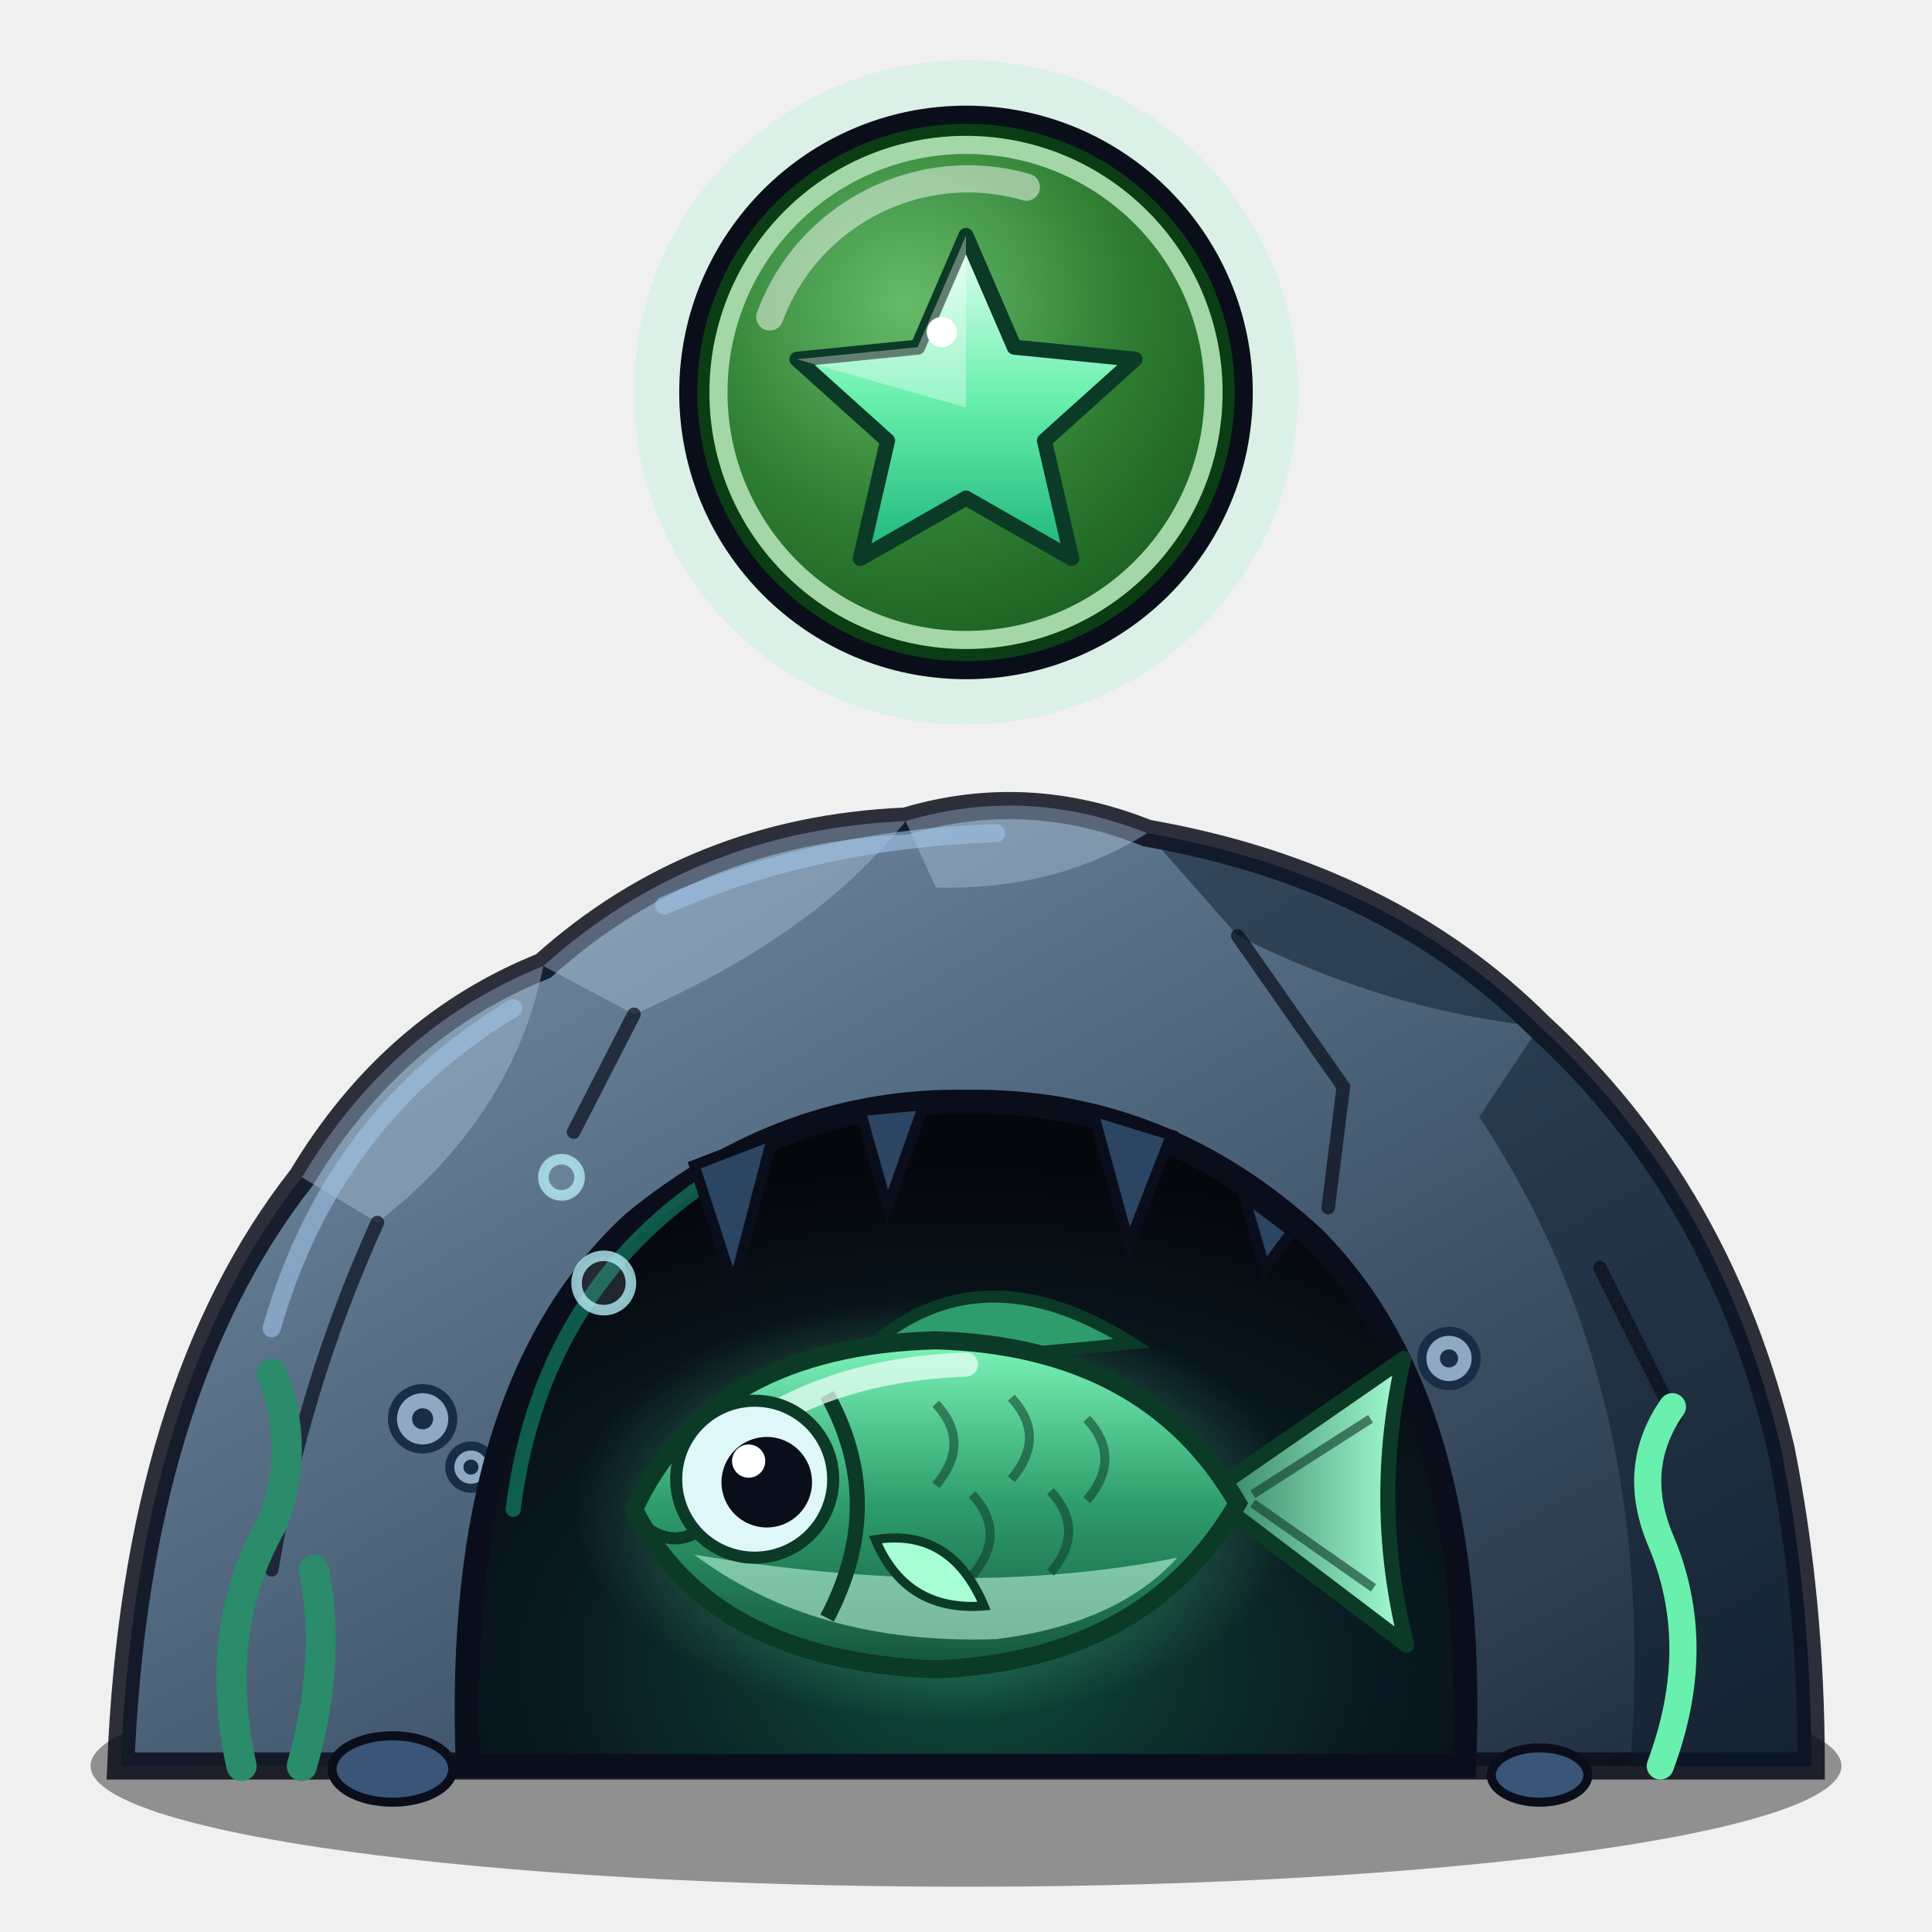
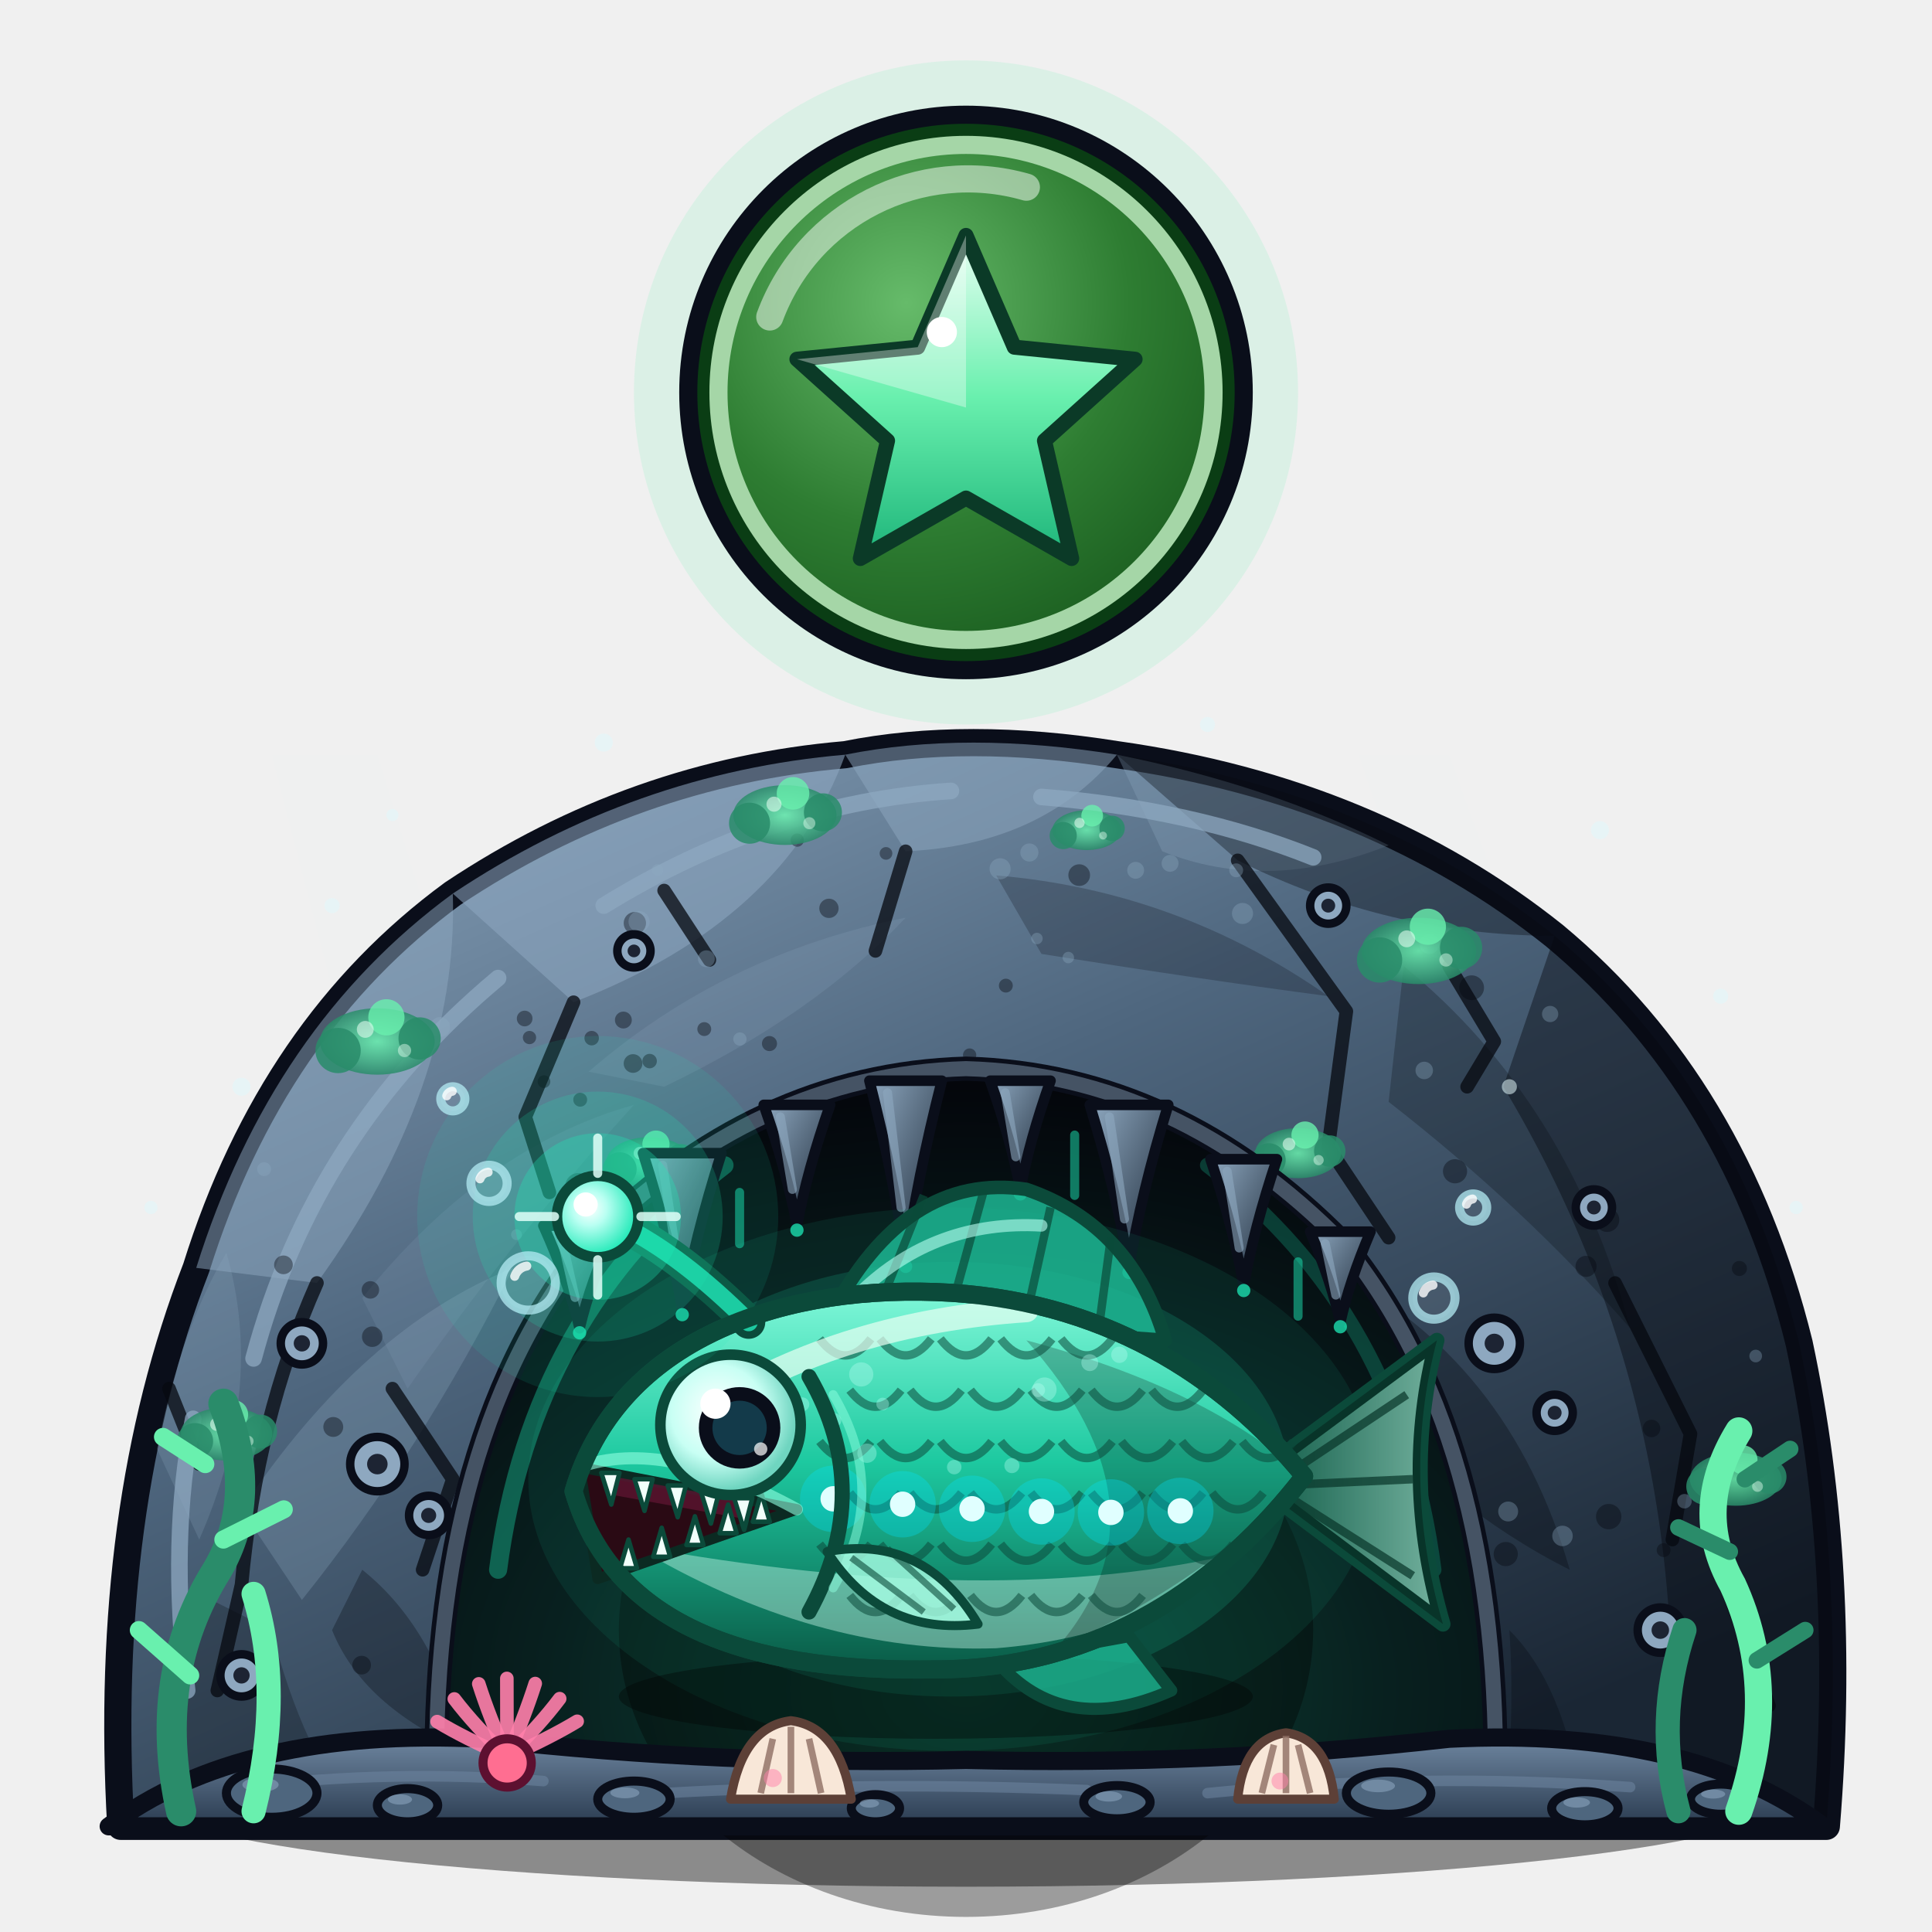
<svg xmlns="http://www.w3.org/2000/svg" viewBox="0 0 64 64">
  <defs>
-     <linearGradient id="meRock" x1="0" y1="0" x2="1" y2="1">
-       <stop offset="0" stop-color="#7C96AE" />
-       <stop offset="0.5" stop-color="#4A6178" />
-       <stop offset="1" stop-color="#1E2C3C" />
+     <linearGradient id="meRock" x1="0" y1="0" x2=".7" y2="1">
+       <stop offset="0" stop-color="#8EA8C0" />
+       <stop offset=".45" stop-color="#4E667E" />
+       <stop offset="1" stop-color="#1A2634" />
    </linearGradient>
-     <radialGradient id="meCave" cx="0.5" cy="0.85" r="0.75">
+     <radialGradient id="meCave" cx=".5" cy=".82" r=".8">
      <stop offset="0" stop-color="#0E4A3A" />
-       <stop offset="0.55" stop-color="#0A1A22" />
-       <stop offset="1" stop-color="#05070D" />
+       <stop offset=".5" stop-color="#08201F" />
+       <stop offset="1" stop-color="#04060B" />
+     </radialGradient>
+     <linearGradient id="meSand" x1="0" y1="0" x2="0" y2="1">
+       <stop offset="0" stop-color="#6E86A0" />
+       <stop offset="1" stop-color="#2A3B50" />
+     </linearGradient>
+     <linearGradient id="meStal" x1="0" y1="0" x2="1" y2="1">
+       <stop offset="0" stop-color="#8EA8C0" />
+       <stop offset="1" stop-color="#1A2634" />
+     </linearGradient>
+     <radialGradient id="meMoss" cx=".5" cy=".5" r=".5">
+       <stop offset="0" stop-color="#69F0AE" />
+       <stop offset="1" stop-color="#2A8C6A" />
    </radialGradient>
    <linearGradient id="meFish" x1="0" y1="0" x2="0" y2="1">
-       <stop offset="0" stop-color="#7CF5B8" />
-       <stop offset="0.5" stop-color="#2E9D6B" />
-       <stop offset="1" stop-color="#14553A" />
+       <stop offset="0" stop-color="#7FF7D8" />
+       <stop offset=".45" stop-color="#1DC9A0" />
+       <stop offset="1" stop-color="#0A5A46" />
    </linearGradient>
    <linearGradient id="meFin" x1="0" y1="0" x2="1" y2="0">
-       <stop offset="0" stop-color="#2E7D5B" />
-       <stop offset="1" stop-color="#A7FFD4" />
+       <stop offset="0" stop-color="#0E7A5E" />
+       <stop offset="1" stop-color="#A7FFE4" />
    </linearGradient>
+     <radialGradient id="meBulb" cx=".4" cy=".4" r=".6">
+       <stop offset="0" stop-color="#FFFFFF" />
+       <stop offset=".35" stop-color="#B9FFF2" />
+       <stop offset="1" stop-color="#1DE9B6" />
+     </radialGradient>
+     <radialGradient id="meEye" cx=".4" cy=".4" r=".6">
+       <stop offset="0" stop-color="#FFFFFF" />
+       <stop offset=".6" stop-color="#C8FFF4" />
+       <stop offset="1" stop-color="#6FD5C0" />
+     </radialGradient>
    <radialGradient id="meBadge" cx="0.38" cy="0.32" r="0.75">
      <stop offset="0" stop-color="#66BB6A" />
      <stop offset="0.6" stop-color="#2E7D32" />
      <stop offset="1" stop-color="#1B5E20" />
    </radialGradient>
    <linearGradient id="meStar" x1="0" y1="0" x2="0" y2="1">
      <stop offset="0" stop-color="#E8FFF3" />
      <stop offset="0.5" stop-color="#69F0AE" />
      <stop offset="1" stop-color="#1DB57A" />
    </linearGradient>
-     <radialGradient id="meGlow" cx="0.5" cy="0.5" r="0.5">
-       <stop offset="0" stop-color="#69F0AE" stop-opacity="0.6" />
-       <stop offset="1" stop-color="#69F0AE" stop-opacity="0" />
-     </radialGradient>
  </defs>
-   <ellipse cx="32" cy="58.5" rx="29" ry="4" fill="#000" fill-opacity="0.4" />
-   <path d="M4 58.5 Q4.5 46 10 39 Q13 34 18 32 Q23 27.5 30 27.2 Q34 26 38 27.6 Q46 29 51 34 Q57 39.5 59 48 Q60 53 60 58.5 Z" fill="url(#meRock)" stroke="#0A0E1A" stroke-width="0.9" stroke-opacity="0.85" />
-   <g fill="#A9C0D6" fill-opacity="0.45">
-     <path d="M10 39 Q13 34 18 32 Q17 37 12.5 40.5 Z" />
-     <path d="M18 32 Q23 27.5 30 27.2 Q27 31 21 33.6 Z" />
-     <path d="M30 27.2 Q34 26 38 27.6 Q35 29.5 31 29.4 Z" />
-   </g>
-   <g fill="#0D1B2A" fill-opacity="0.5">
-     <path d="M51 34 Q57 39.5 59 48 Q60 53 60 58.5 H54 Q55 46 49 37 Z" />
-     <path d="M38 27.6 Q46 29 51 34 Q46 33.5 41 31 Z" />
-   </g>
-   <g fill="none" stroke="#0A0E1A" stroke-width="0.45" stroke-opacity="0.7" stroke-linecap="round">
-     <path d="M12.5 40.5 Q10 46 9 52" />
-     <path d="M21 33.6 L19 37.5" />
-     <path d="M41 31 L44.5 36 L44 40" />
-     <path d="M53 42 L55.5 47" />
-   </g>
-   <path d="M9 44 Q11 37 17 33.4 M22 30 Q27 27.8 33 27.6" fill="none" stroke="#9EC3E6" stroke-width="0.6" stroke-opacity="0.6" stroke-linecap="round" />
-   <g fill="#8FA9C4" stroke="#1A2D47" stroke-width="0.3">
-     <circle cx="14" cy="47" r="1" />
-     <circle cx="15.6" cy="48.6" r="0.7" />
-     <circle cx="48" cy="45" r="0.9" />
-   </g>
-   <g fill="#1A2D47">
-     <circle cx="14" cy="47" r="0.35" />
-     <circle cx="15.6" cy="48.6" r="0.25" />
-     <circle cx="48" cy="45" r="0.3" />
-   </g>
-   <path d="M15.5 58.5 Q15 46 21 40.5 Q26 36.4 32 36.5 Q38.5 36.4 43.5 41 Q49 46.5 48.5 58.5 Z" fill="url(#meCave)" stroke="#0A0E1A" stroke-width="0.8" />
-   <path d="M17 50 Q18 42 25 38.2" fill="none" stroke="#1DE9B6" stroke-width="0.5" stroke-opacity="0.35" stroke-linecap="round" />
-   <g fill="#2B4563" stroke="#0A0E1A" stroke-width="0.35">
-     <path d="M23 38.6 L24.3 42.6 L25.6 37.6 Z" />
-     <path d="M28.5 36.8 L29.4 40 L30.6 36.6 Z" />
-     <path d="M36.2 36.8 L37.4 41.2 L38.8 37.6 Z" />
-     <path d="M41.2 39.6 L41.9 42 L42.8 40.8 Z" />
-   </g>
-   <ellipse cx="31" cy="50" rx="12" ry="7" fill="url(#meGlow)" />
-   <g>
-     <path d="M40 49.5 L46.5 45 Q45.4 49.8 46.6 54.5 Z" fill="url(#meFin)" stroke="#0B3A27" stroke-width="0.5" stroke-linejoin="round" />
-     <path d="M41.5 49.5 L45.4 47 M41.5 49.8 L45.5 52.6" stroke="#0B3A27" stroke-width="0.3" stroke-opacity="0.6" />
-     <path d="M28 45.4 Q32 41 37.5 44.5 Z" fill="#2E9D6B" stroke="#0B3A27" stroke-width="0.4" />
-     <path d="M21 50 Q23.5 44.6 31 44.4 Q38 44.6 41 49.8 Q38 55 31 55.3 Q23.5 55 21 50 Z" fill="url(#meFish)" stroke="#0B3A27" stroke-width="0.6" />
-     <path d="M23 51.5 Q27 54.5 33 54.3 Q37 53.8 39 51.6 Q32 53 23 51.5 Z" fill="#C8FFE4" fill-opacity="0.55" />
-     <g fill="none" stroke="#0B3A27" stroke-width="0.3" stroke-opacity="0.55">
-       <path d="M31 46.5 Q32.2 47.8 31 49.2" />
-       <path d="M33.5 46.3 Q34.7 47.6 33.5 49" />
-       <path d="M36 47 Q37.2 48.3 36 49.7" />
-       <path d="M32.2 49.5 Q33.4 50.8 32.2 52.2" />
-       <path d="M34.8 49.4 Q36 50.7 34.8 52.1" />
-     </g>
-     <path d="M27.4 46.2 Q29.4 49.8 27.4 53.6" fill="none" stroke="#0B3A27" stroke-width="0.5" />
-     <path d="M29 51 Q31.5 50.6 32.6 53.2 Q30 53.4 29 51 Z" fill="#A7FFD4" stroke="#0B3A27" stroke-width="0.3" />
-     <path d="M24 48 Q27 45.4 32 45.2" fill="none" stroke="#E8FFF3" stroke-width="0.8" stroke-linecap="round" stroke-opacity="0.75" />
-     <circle cx="25" cy="49" r="2.6" fill="#E0F7FA" stroke="#0B3A27" stroke-width="0.4" />
-     <circle cx="25.4" cy="49.1" r="1.5" fill="#0A0E1A" />
-     <circle cx="24.8" cy="48.4" r="0.55" fill="#fff" />
-     <path d="M21.4 50.6 Q22.2 51.2 23 50.8" fill="none" stroke="#0B3A27" stroke-width="0.4" stroke-linecap="round" />
-   </g>
-   <path d="M8 58.5 Q7 54 9 50.5 Q10 48 9 45.5 M10 58.5 Q11 55 10.4 52" fill="none" stroke="#2A8C6A" stroke-width="1" stroke-linecap="round" />
-   <path d="M55 58.5 Q56.5 54.5 55 51 Q54 48.6 55.4 46.6" fill="none" stroke="#69F0AE" stroke-width="0.9" stroke-linecap="round" />
-   <g fill="#3A5578" stroke="#0A0E1A" stroke-width="0.3">
-     <ellipse cx="13" cy="58.6" rx="2" ry="1.1" />
-     <ellipse cx="51" cy="58.8" rx="1.6" ry="0.9" />
-   </g>
-   <g fill="#E0F7FA" fill-opacity="0.12" stroke="#B2EBF2" stroke-width="0.35" stroke-opacity="0.8">
-     <circle cx="20" cy="42.5" r="0.9" />
-     <circle cx="18.6" cy="39" r="0.6" />
+   <ellipse cx="32" cy="59.4" rx="27.5" ry="3.1" fill="#000" fill-opacity=".42" />
+   <g fill="#E0F7FA">
+     <path d="M9 25 L12.5 25 L22 56 L17 56 Z" fill-opacity=".03" />
+     <path d="M45 25 L48 25 L58.5 54 L55 54 Z" fill-opacity=".03" />
+     <path d="M30 24 L32 24 L35 34 L33 34 Z" fill-opacity=".03" />
+   </g>
+   <g>
+     <path d="M4 60.5 Q3.4 50 6.5 42 Q9 34 15 29.6 Q21 25.6 28 25 Q32 24.2 37 25 Q45.5 26.2 51.5 31 Q57.5 36 59.6 44.5 Q61.2 52 60.5 60.5 Z" fill="url(#meRock)" stroke="#0A0E1A" stroke-width=".9" stroke-linejoin="round" />
+     <g fill="#8EA8C0">
+       <path d="M6.5 42 Q9 34 15 29.6 Q15.2 36 10.5 42.5 Z" fill-opacity=".5" />
+       <path d="M15 29.6 Q21 25.6 28 25 Q26 30.5 19 33.2 Z" fill-opacity=".55" />
+       <path d="M28 25 Q32 24.2 37 25 Q34.5 28 30 28.2 Z" fill-opacity=".5" />
+       <path d="M8 50 Q12 44 17 42 Q14 48 10 53 Z" fill-opacity=".28" />
+       <path d="M37 25 Q42 26 46 28 Q42 29.6 38.5 28.2 Z" fill-opacity=".3" />
+       <path d="M5.2 48 Q6 44 7.5 41.5 Q8.8 46 6.6 51 Z" fill-opacity=".22" />
+       <path d="M19.5 35.5 Q24 31.6 30 30.4 Q27 33.6 22 36 Z" fill-opacity=".2" />
+       <path d="M12 43 Q16 38 21 36.6 Q17 41 13.5 46 Z" fill-opacity=".16" />
+     </g>
+     <g fill="#06090F">
+       <path d="M51.5 31 Q57.5 36 59.6 44.5 Q61.2 52 60.5 60.5 H55.2 Q56.4 47 49.8 36 Z" fill-opacity=".42" />
+       <path d="M37 25 Q45.5 26.2 51.5 31 Q46 31 41 28.5 Z" fill-opacity=".35" />
+       <path d="M44 42 Q50 45 52 52 Q48 50 44.5 46 Z" fill-opacity=".32" />
+       <path d="M46.5 32 Q52 36.5 54 44 Q50.5 40 46 36.5 Z" fill-opacity=".25" />
+       <path d="M9 54 Q10 58 12 60.5 H6 Q5.6 56 7 53 Z" fill-opacity=".25" />
+       <path d="M33 29 Q39 29.5 44 33 Q39.5 32.4 34.5 31.6 Z" fill-opacity=".22" />
+       <path d="M12 52 Q14.5 54 15.4 58 Q12 56.5 11 54 Z" fill-opacity=".3" />
+       <path d="M50 54 Q52 56 52.5 60.5 H49.8 Q50.2 57 50 54 Z" fill-opacity=".3" />
+     </g>
+     <g fill="none" stroke="#06090F" stroke-width=".45" stroke-opacity=".75" stroke-linecap="round" stroke-linejoin="round">
+       <path d="M10.5 42.5 Q8.5 47 8 52.5 L7.2 56" />
+       <path d="M19 33.2 L17.4 37 L18.2 39.5" />
+       <path d="M41 28.5 L44.6 33.5 L44 38 L46 41" />
+       <path d="M53.5 42.5 L56 47.5 L55.4 51" />
+       <path d="M30 28.2 L29 31.5" />
+       <path d="M13 46 L15 49 L14 52" />
+       <path d="M57 52 L58.6 56.5" />
+       <path d="M22 29.5 L23.5 31.8" />
+       <path d="M48 32 L49.5 34.5 L48.6 36" />
+       <path d="M5.6 46 L6.6 48.5" />
+     </g>
+     <g fill="none" stroke="#8EA8C0" stroke-width=".55" stroke-opacity=".75" stroke-linecap="round">
+       <path d="M8.4 45 Q10.4 37.5 16.5 32.4" />
+       <path d="M20 30 Q25.5 26.6 31.5 26.2" />
+       <path d="M34.5 26.4 Q39.5 26.8 43.5 28.4" />
+       <path d="M6.2 56 Q5.6 51 6.4 47" />
+     </g>
+     <g fill="#06090F" fill-opacity=".4">
+       <circle cx="26.41" cy="27.83" r=".22" />
+       <circle cx="20.97" cy="35.23" r=".31" />
+       <circle cx="23.33" cy="34.09" r=".23" />
+       <circle cx="29.35" cy="28.27" r=".21" />
+       <circle cx="14.65" cy="57.23" r=".38" />
+       <circle cx="48.75" cy="32.72" r=".41" />
+       <circle cx="11.04" cy="47.27" r=".33" />
+       <circle cx="18.02" cy="35.83" r=".21" />
+       <circle cx="54.71" cy="47.32" r=".29" />
+       <circle cx="19.15" cy="39.28" r=".42" />
+       <circle cx="51.47" cy="47.24" r=".26" />
+       <circle cx="19.22" cy="36.43" r=".23" />
+       <circle cx="53.29" cy="50.24" r=".42" />
+       <circle cx="52.54" cy="41.95" r=".35" />
+       <circle cx="21.52" cy="35.15" r=".24" />
+       <circle cx="11.98" cy="55.16" r=".31" />
+       <circle cx="53.24" cy="40.41" r=".4" />
+       <circle cx="25.49" cy="34.57" r=".25" />
+       <circle cx="9.39" cy="41.9" r=".31" />
+       <circle cx="17.54" cy="34.37" r=".22" />
+       <circle cx="35.75" cy="28.99" r=".36" />
+       <circle cx="49.88" cy="51.48" r=".4" />
+       <circle cx="48.2" cy="38.8" r=".4" />
+       <circle cx="33.32" cy="32.65" r=".23" />
+       <circle cx="20.65" cy="33.79" r=".28" />
+       <circle cx="12.27" cy="42.73" r=".29" />
+       <circle cx="17.38" cy="33.74" r=".26" />
+       <circle cx="12.33" cy="44.28" r=".34" />
+       <circle cx="21.03" cy="30.58" r=".37" />
+       <circle cx="32.12" cy="34.95" r=".22" />
+       <circle cx="27.46" cy="30.09" r=".32" />
+       <circle cx="55.11" cy="51.35" r=".23" />
+       <circle cx="57.62" cy="42.02" r=".25" />
+       <circle cx="19.6" cy="34.39" r=".24" />
+     </g>
+     <g fill="#8EA8C0" fill-opacity=".35">
+       <circle cx="21.17" cy="30.53" r=".35" />
+       <circle cx="47.18" cy="35.46" r=".29" />
+       <circle cx="33.13" cy="28.78" r=".35" />
+       <circle cx="23.4" cy="31.76" r=".28" />
+       <circle cx="34.35" cy="31.09" r=".19" />
+       <circle cx="40.95" cy="28.83" r=".23" />
+       <circle cx="58.16" cy="44.92" r=".21" />
+       <circle cx="49.96" cy="50.07" r=".33" />
+       <circle cx="14.58" cy="34.02" r=".33" />
+       <circle cx="17.11" cy="40.9" r=".18" />
+       <circle cx="37.62" cy="28.83" r=".28" />
+       <circle cx="51.76" cy="50.88" r=".34" />
+       <circle cx="24.51" cy="34.42" r=".22" />
+       <circle cx="41.16" cy="30.26" r=".35" />
+       <circle cx="21.78" cy="28.82" r=".19" />
+       <circle cx="34.1" cy="28.24" r=".3" />
+       <circle cx="47.35" cy="31.27" r=".33" />
+       <circle cx="55.8" cy="49.73" r=".24" />
+       <circle cx="35.39" cy="31.72" r=".19" />
+       <circle cx="38.76" cy="28.6" r=".28" />
+       <circle cx="8.75" cy="38.73" r=".23" />
+       <circle cx="51.35" cy="33.59" r=".27" />
+     </g>
+     <g fill="#8EA8C0" stroke="#0A0E1A" stroke-width=".28">
+       <circle cx="12.5" cy="48.5" r=".9" />
+       <circle cx="14.2" cy="50.2" r=".65" />
+       <circle cx="10" cy="44.5" r=".7" />
+       <circle cx="49.5" cy="44.5" r=".85" />
+       <circle cx="51.5" cy="46.8" r=".6" />
+       <circle cx="55" cy="54" r=".75" />
+       <circle cx="8" cy="55.5" r=".7" />
+       <circle cx="44" cy="30" r=".6" />
+       <circle cx="21" cy="31.5" r=".55" />
+       <circle cx="52.8" cy="40" r=".6" />
+     </g>
+     <g fill="#0A0E1A" fill-opacity=".85">
+       <circle cx="12.5" cy="48.5" r=".34" />
+       <circle cx="14.2" cy="50.2" r=".25" />
+       <circle cx="10" cy="44.5" r=".27" />
+       <circle cx="49.5" cy="44.5" r=".32" />
+       <circle cx="51.5" cy="46.8" r=".23" />
+       <circle cx="55" cy="54" r=".29" />
+       <circle cx="8" cy="55.5" r=".27" />
+       <circle cx="44" cy="30" r=".23" />
+       <circle cx="21" cy="31.5" r=".21" />
+       <circle cx="52.8" cy="40" r=".23" />
+     </g>
+     <g>
+       <ellipse cx="12.5" cy="34.5" rx="1.9" ry="1.1" fill="url(#meMoss)" fill-opacity=".85" />
+       <circle cx="11.2" cy="34.8" r=".75" fill="#2A8C6A" fill-opacity=".85" />
+       <circle cx="13.9" cy="34.4" r=".7" fill="#2A8C6A" fill-opacity=".85" />
+       <circle cx="12.8" cy="33.7" r=".6" fill="#69F0AE" fill-opacity=".8" />
+       <circle cx="12.1" cy="34.1" r=".28" fill="#E8FFF3" fill-opacity=".55" />
+       <circle cx="13.4" cy="34.8" r=".22" fill="#E8FFF3" fill-opacity=".45" />
+       <ellipse cx="26" cy="27" rx="1.71" ry=".99" fill="url(#meMoss)" fill-opacity=".85" />
+       <circle cx="24.83" cy="27.27" r=".68" fill="#2A8C6A" fill-opacity=".85" />
+       <circle cx="27.26" cy="26.91" r=".63" fill="#2A8C6A" fill-opacity=".85" />
+       <circle cx="26.27" cy="26.28" r=".54" fill="#69F0AE" fill-opacity=".8" />
+       <circle cx="25.64" cy="26.64" r=".25" fill="#E8FFF3" fill-opacity=".55" />
+       <circle cx="26.81" cy="27.27" r=".2" fill="#E8FFF3" fill-opacity=".45" />
+       <ellipse cx="47" cy="31.5" rx="1.9" ry="1.1" fill="url(#meMoss)" fill-opacity=".85" />
+       <circle cx="45.7" cy="31.8" r=".75" fill="#2A8C6A" fill-opacity=".85" />
+       <circle cx="48.4" cy="31.4" r=".7" fill="#2A8C6A" fill-opacity=".85" />
+       <circle cx="47.3" cy="30.7" r=".6" fill="#69F0AE" fill-opacity=".8" />
+       <circle cx="46.6" cy="31.1" r=".28" fill="#E8FFF3" fill-opacity=".55" />
+       <circle cx="47.9" cy="31.8" r=".22" fill="#E8FFF3" fill-opacity=".45" />
+       <ellipse cx="7.5" cy="47.5" rx="1.52" ry=".88" fill="url(#meMoss)" fill-opacity=".85" />
+       <circle cx="6.46" cy="47.74" r=".6" fill="#2A8C6A" fill-opacity=".85" />
+       <circle cx="8.62" cy="47.42" r=".56" fill="#2A8C6A" fill-opacity=".85" />
+       <circle cx="7.74" cy="46.86" r=".48" fill="#69F0AE" fill-opacity=".8" />
+       <circle cx="7.18" cy="47.18" r=".22" fill="#E8FFF3" fill-opacity=".55" />
+       <circle cx="8.22" cy="47.74" r=".18" fill="#E8FFF3" fill-opacity=".45" />
+       <ellipse cx="57.5" cy="49" rx="1.52" ry=".88" fill="url(#meMoss)" fill-opacity=".85" />
+       <circle cx="56.46" cy="49.24" r=".6" fill="#2A8C6A" fill-opacity=".85" />
+       <circle cx="58.62" cy="48.92" r=".56" fill="#2A8C6A" fill-opacity=".85" />
+       <circle cx="57.74" cy="48.36" r=".48" fill="#69F0AE" fill-opacity=".8" />
+       <circle cx="57.18" cy="48.68" r=".22" fill="#E8FFF3" fill-opacity=".55" />
+       <circle cx="58.22" cy="49.24" r=".18" fill="#E8FFF3" fill-opacity=".45" />
+       <ellipse cx="21.5" cy="38.5" rx="1.42" ry=".83" fill="url(#meMoss)" fill-opacity=".85" />
+       <circle cx="20.53" cy="38.73" r=".56" fill="#2A8C6A" fill-opacity=".85" />
+       <circle cx="22.55" cy="38.42" r=".52" fill="#2A8C6A" fill-opacity=".85" />
+       <circle cx="21.73" cy="37.9" r=".45" fill="#69F0AE" fill-opacity=".8" />
+       <circle cx="21.2" cy="38.2" r=".21" fill="#E8FFF3" fill-opacity=".55" />
+       <circle cx="22.18" cy="38.73" r=".17" fill="#E8FFF3" fill-opacity=".45" />
+       <ellipse cx="43" cy="38.2" rx="1.42" ry=".83" fill="url(#meMoss)" fill-opacity=".85" />
+       <circle cx="42.03" cy="38.43" r=".56" fill="#2A8C6A" fill-opacity=".85" />
+       <circle cx="44.05" cy="38.13" r=".52" fill="#2A8C6A" fill-opacity=".85" />
+       <circle cx="43.23" cy="37.6" r=".45" fill="#69F0AE" fill-opacity=".8" />
+       <circle cx="42.7" cy="37.9" r=".21" fill="#E8FFF3" fill-opacity=".55" />
+       <circle cx="43.68" cy="38.43" r=".17" fill="#E8FFF3" fill-opacity=".45" />
+       <ellipse cx="36" cy="27.5" rx="1.14" ry=".66" fill="url(#meMoss)" fill-opacity=".85" />
+       <circle cx="35.22" cy="27.68" r=".45" fill="#2A8C6A" fill-opacity=".85" />
+       <circle cx="36.84" cy="27.44" r=".42" fill="#2A8C6A" fill-opacity=".85" />
+       <circle cx="36.18" cy="27.02" r=".36" fill="#69F0AE" fill-opacity=".8" />
+       <circle cx="35.76" cy="27.26" r=".17" fill="#E8FFF3" fill-opacity=".55" />
+       <circle cx="36.54" cy="27.68" r=".13" fill="#E8FFF3" fill-opacity=".45" />
+     </g>
+   </g>
+   <g>
+     <path d="M14.5 60.5 Q14 48 19.5 41.2 Q25 35.6 32 35.4 Q39 35.6 44.5 41.2 Q50 48 49.5 60.5 Z" fill="url(#meCave)" stroke="#0A0E1A" stroke-width=".8" stroke-linejoin="round" />
+     <ellipse cx="32" cy="54" rx="11.5" ry="9.5" fill="#000" fill-opacity=".35" />
+     <path d="M16.5 52 Q17.6 43.5 24 38.6" fill="none" stroke="#1DE9B6" stroke-width=".6" stroke-opacity=".35" stroke-linecap="round" />
+     <path d="M40 38.6 Q46.4 43.5 47.5 52" fill="none" stroke="#1DE9B6" stroke-width=".5" stroke-opacity=".22" stroke-linecap="round" />
+     <path d="M14.5 60.5 Q14 48 19.5 41.2 Q25 35.6 32 35.4 Q39 35.6 44.5 41.2 Q50 48 49.5 60.5" fill="none" stroke="#8EA8C0" stroke-width=".5" stroke-opacity=".45" stroke-linecap="round" />
+     <g fill="url(#meStal)" stroke="#0A0E1A" stroke-width=".35" stroke-linejoin="round">
+       <path d="M18 40.6 Q18.84 42.47 19.2 44 Q19.56 42.47 20.4 40.6 Z" />
+       <path d="M21.3 38.2 Q22.21 41.06 22.6 43.4 Q22.99 41.06 23.9 38.2 Z" />
+       <path d="M25.3 36.6 Q26.07 38.8 26.4 40.6 Q26.73 38.8 27.5 36.6 Z" />
+       <path d="M28.8 35.8 Q29.64 39.1 30 41.8 Q30.36 39.1 31.2 35.8 Z" />
+       <path d="M32.8 35.8 Q33.5 37.78 33.8 39.4 Q34.1 37.78 34.8 35.8 Z" />
+       <path d="M36.1 36.6 Q37.01 39.57 37.4 42 Q37.79 39.57 38.7 36.6 Z" />
+       <path d="M40.1 38.4 Q40.87 40.71 41.2 42.6 Q41.53 40.71 42.3 38.4 Z" />
+       <path d="M43.4 40.8 Q44.1 42.45 44.4 43.8 Q44.7 42.45 45.4 40.8 Z" />
+     </g>
+     <g fill="none" stroke="#8EA8C0" stroke-width=".3" stroke-opacity=".6" stroke-linecap="round">
+       <path d="M18.6 41 L19.05 42.98" />
+       <path d="M21.95 38.6 L22.45 41.84" />
+       <path d="M25.85 37 L26.25 39.4" />
+       <path d="M29.4 36.2 L29.85 40" />
+       <path d="M33.3 36.2 L33.65 38.32" />
+       <path d="M36.75 37 L37.25 40.38" />
+       <path d="M40.65 38.8 L41.05 41.34" />
+       <path d="M43.9 41.2 L44.25 42.9" />
+     </g>
+     <g fill="#1DE9B6" fill-opacity=".75">
+       <circle cx="19.2" cy="44.15" r=".22" />
+       <circle cx="22.6" cy="43.55" r=".22" />
+       <circle cx="26.4" cy="40.75" r=".22" />
+       <circle cx="30" cy="41.95" r=".22" />
+       <circle cx="33.8" cy="39.55" r=".22" />
+       <circle cx="37.4" cy="42.15" r=".22" />
+       <circle cx="41.2" cy="42.75" r=".22" />
+       <circle cx="44.4" cy="43.95" r=".22" />
+     </g>
+     <g fill="none" stroke="#1DE9B6" stroke-width=".3" stroke-opacity=".5" stroke-linecap="round">
+       <path d="M24.5 39.5 L24.5 41.2" />
+       <path d="M35.6 37.6 L35.6 39.6" />
+       <path d="M43 41.8 L43 43.6" />
+     </g>
+   </g>
+   <g>
+     <ellipse cx="31.5" cy="49" rx="14" ry="9" fill="#1DE9B6" fill-opacity=".08" />
+     <ellipse cx="31.5" cy="49" rx="11.2" ry="7.2" fill="#1DE9B6" fill-opacity=".15" />
+     <ellipse cx="31.5" cy="49" rx="8.4" ry="5.4" fill="#1DE9B6" fill-opacity=".22" />
+     <ellipse cx="31.5" cy="49" rx="5.6" ry="3.6" fill="#1DE9B6" fill-opacity=".29" />
+     <ellipse cx="31.5" cy="49" rx="2.8" ry="1.8" fill="#1DE9B6" fill-opacity=".35" />
+   </g>
+   <g>
+     <ellipse cx="31" cy="56.2" rx="10.5" ry="1.4" fill="#000" fill-opacity=".35" />
+     <path d="M41.4 49 L47.6 44.4 Q46.4 49 47.8 53.8 Z" fill="url(#meFin)" stroke="#0B4A3A" stroke-width=".5" stroke-linejoin="round" />
+     <g fill="none" stroke="#0B4A3A" stroke-width=".28" stroke-opacity=".7">
+       <path d="M42.4 49 L46.6 46.2" />
+       <path d="M42.4 49.2 L46.8 49" />
+       <path d="M42.4 49.4 L46.8 52.2" />
+     </g>
+     <path d="M41.4 49 L47.6 44.4 Q46.4 49 47.8 53.8 Z" fill="#000" fill-opacity=".3" />
+     <path d="M27.5 43.6 Q30 38.8 34 39.4 Q37.5 40.6 38.6 44.4 Z" fill="#1DB894" fill-opacity=".85" stroke="#0B4A3A" stroke-width=".45" stroke-linejoin="round" />
+     <g fill="none" stroke="#0B4A3A" stroke-width=".28" stroke-opacity=".7">
+       <path d="M29 43.6 L30.6 39.6" />
+       <path d="M31.5 43.4 L32.6 39.4" />
+       <path d="M34 43.6 L34.8 40" />
+       <path d="M36.4 44 L36.8 41" />
+     </g>
+     <path d="M28.5 42.8 Q31 40.4 34.5 40.6" fill="none" stroke="#B9FFF2" stroke-width=".4" stroke-opacity=".6" stroke-linecap="round" />
+     <path d="M33 55 Q35.2 57.6 38.8 56 L37.4 54.2 Z" fill="#1DB894" fill-opacity=".8" stroke="#0B4A3A" stroke-width=".4" stroke-linejoin="round" />
+     <path d="M19 49.4 C20.4 44.6 25.5 42.6 31 42.8 C36.5 43 40.5 45.6 43.2 48.9 C40.5 52.4 36.5 55.3 31 55.3 C25.5 55.4 20.4 54.2 19 49.4 Z" fill="url(#meFish)" stroke="#0B4A3A" stroke-width=".6" stroke-linejoin="round" />
+     <path d="M21 51.2 Q27 54.8 33 54.6 Q38 54.2 41.2 51.4 Q33 53.4 21 51.2 Z" fill="#D8FFF4" fill-opacity=".4" />
+     <path d="M34 44.4 Q40 46 43.2 48.9 Q40 52.4 35 54.6 Q39 50 34 44.4 Z" fill="#000" fill-opacity=".22" />
+     <g fill="none" stroke="#0B4A3A" stroke-width=".28" stroke-opacity=".55">
+       <path d="M27.15 44.35 Q28 45.45 28.85 44.35" />
+       <path d="M29.15 44.35 Q30 45.45 30.85 44.35" />
+       <path d="M31.15 44.35 Q32 45.45 32.85 44.35" />
+       <path d="M33.15 44.35 Q34 45.45 34.85 44.35" />
+       <path d="M35.15 44.35 Q36 45.45 36.85 44.35" />
+       <path d="M28.15 46.05 Q29 47.15 29.85 46.05" />
+       <path d="M30.15 46.05 Q31 47.15 31.85 46.05" />
+       <path d="M32.15 46.05 Q33 47.15 33.85 46.05" />
+       <path d="M34.15 46.05 Q35 47.15 35.85 46.05" />
+       <path d="M36.15 46.05 Q37 47.15 37.85 46.05" />
+       <path d="M38.15 46.05 Q39 47.15 39.85 46.05" />
+       <path d="M27.15 47.75 Q28 48.85 28.85 47.75" />
+       <path d="M29.15 47.75 Q30 48.85 30.85 47.75" />
+       <path d="M31.15 47.75 Q32 48.85 32.85 47.75" />
+       <path d="M33.15 47.75 Q34 48.85 34.85 47.75" />
+       <path d="M35.15 47.75 Q36 48.85 36.85 47.75" />
+       <path d="M37.15 47.75 Q38 48.85 38.85 47.75" />
+       <path d="M39.15 47.75 Q40 48.85 40.85 47.75" />
+       <path d="M41.15 47.75 Q42 48.85 42.85 47.75" />
+       <path d="M28.15 49.45 Q29 50.55 29.85 49.45" />
+       <path d="M30.15 49.45 Q31 50.55 31.85 49.45" />
+       <path d="M32.15 49.45 Q33 50.55 33.85 49.45" />
+       <path d="M34.15 49.45 Q35 50.55 35.85 49.45" />
+       <path d="M36.15 49.45 Q37 50.55 37.85 49.45" />
+       <path d="M38.15 49.45 Q39 50.55 39.85 49.45" />
+       <path d="M40.15 49.45 Q41 50.55 41.85 49.45" />
+       <path d="M27.15 51.15 Q28 52.25 28.85 51.15" />
+       <path d="M29.15 51.15 Q30 52.25 30.85 51.15" />
+       <path d="M31.15 51.15 Q32 52.25 32.85 51.15" />
+       <path d="M33.15 51.15 Q34 52.25 34.85 51.15" />
+       <path d="M35.15 51.15 Q36 52.25 36.85 51.15" />
+       <path d="M37.15 51.15 Q38 52.25 38.85 51.15" />
+       <path d="M39.15 51.15 Q40 52.25 40.85 51.15" />
+       <path d="M28.15 52.85 Q29 53.95 29.85 52.85" />
+       <path d="M30.15 52.85 Q31 53.95 31.85 52.85" />
+       <path d="M32.15 52.85 Q33 53.95 33.85 52.85" />
+       <path d="M34.15 52.85 Q35 53.95 35.85 52.85" />
+       <path d="M36.15 52.85 Q37 53.95 37.85 52.85" />
+     </g>
+     <g fill="#B9FFF2" fill-opacity=".35">
+       <circle cx="33.52" cy="48.55" r=".25" />
+       <circle cx="37.08" cy="44.88" r=".27" />
+       <circle cx="29.24" cy="46.51" r=".21" />
+       <circle cx="34.39" cy="46.05" r=".23" />
+       <circle cx="26.58" cy="46.52" r=".23" />
+       <circle cx="36.1" cy="45.14" r=".28" />
+       <circle cx="34.6" cy="46.03" r=".4" />
+       <circle cx="28.72" cy="48.14" r=".32" />
+       <circle cx="28.53" cy="45.53" r=".4" />
+       <circle cx="27.63" cy="47.05" r=".24" />
+       <circle cx="31.61" cy="48.6" r=".24" />
+       <circle cx="26.35" cy="47.79" r=".25" />
+     </g>
+     <g fill="#00E5FF" fill-opacity=".3">
+       <circle cx="27.6" cy="49.65" r="1.1" />
+       <circle cx="29.9" cy="49.83" r="1.1" />
+       <circle cx="32.2" cy="49.98" r="1.1" />
+       <circle cx="34.5" cy="50.07" r="1.1" />
+       <circle cx="36.8" cy="50.1" r="1.1" />
+       <circle cx="39.1" cy="50.05" r="1.1" />
+     </g>
+     <g fill="#E0FFFF">
+       <circle cx="27.6" cy="49.65" r=".42" />
+       <circle cx="29.9" cy="49.83" r=".42" />
+       <circle cx="32.2" cy="49.98" r=".42" />
+       <circle cx="34.5" cy="50.07" r=".42" />
+       <circle cx="36.8" cy="50.1" r=".42" />
+       <circle cx="39.1" cy="50.05" r=".42" />
+     </g>
+     <path d="M23.5 46.6 Q28 43.8 34 43.4" fill="none" stroke="#E8FFF3" stroke-width=".8" stroke-opacity=".7" stroke-linecap="round" />
+     <path d="M26.8 45.6 Q29 49.4 26.8 53.4" fill="none" stroke="#0B4A3A" stroke-width=".5" stroke-linecap="round" />
+     <path d="M27.6 46.2 Q29.5 49.4 27.6 52.6" fill="none" stroke="#8FFFE0" stroke-width=".3" stroke-opacity=".5" stroke-linecap="round" />
+     <path d="M27.4 51.4 Q30.6 50.8 32.4 53.8 Q29.2 54.2 27.4 51.4 Z" fill="#A7FFE4" fill-opacity=".8" stroke="#0B4A3A" stroke-width=".3" stroke-linejoin="round" />
+     <path d="M28.2 51.6 L30.6 53.4 M29.4 51.3 L31.6 53.3" fill="none" stroke="#0B4A3A" stroke-width=".22" stroke-opacity=".6" />
+     <path d="M19.2 48.6 L26.4 50 L19.8 52.3 Z" fill="#2A0A14" stroke="#0B2A22" stroke-width=".35" stroke-linejoin="round" />
+     <path d="M20.2 49.2 L24.6 50" fill="none" stroke="#5C1430" stroke-width=".6" stroke-opacity=".8" />
+     <g fill="#F1FFFA" stroke="#0B4A3A" stroke-width=".15" stroke-linejoin="round">
+       <path d="M19.92 48.79 L20.25 49.84 L20.52 48.79 Z" />
+       <path d="M21.02 49 L21.35 50.05 L21.62 49 Z" />
+       <path d="M22.12 49.21 L22.45 50.26 L22.72 49.21 Z" />
+       <path d="M23.22 49.42 L23.55 50.47 L23.82 49.42 Z" />
+       <path d="M24.32 49.63 L24.65 50.68 L24.92 49.63 Z" />
+       <path d="M20.54 51.95 L20.82 51 L21.1 51.95 Z" />
+       <path d="M21.64 51.57 L21.92 50.61 L22.2 51.57 Z" />
+       <path d="M22.74 51.18 L23.02 50.23 L23.3 51.18 Z" />
+       <path d="M23.84 50.79 L24.12 49.84 L24.4 50.79 Z" />
+       <path d="M24.94 50.41 L25.22 49.46 L25.5 50.41 Z" />
+     </g>
+     <path d="M19.2 48.6 Q22 47.6 26.4 50" fill="none" stroke="#8FFFE0" stroke-width=".4" stroke-opacity=".6" stroke-linecap="round" />
+     <circle cx="24.2" cy="47.2" r="2.5" fill="#0B4A3A" />
+     <circle cx="24.2" cy="47.2" r="2.15" fill="url(#meEye)" />
+     <circle cx="24.5" cy="47.3" r="1.35" fill="#0A0E1A" />
+     <circle cx="24.5" cy="47.3" r=".9" fill="#133A4A" />
+     <circle cx="23.7" cy="46.5" r=".5" fill="#FFFFFF" />
+     <circle cx="25.2" cy="48" r=".22" fill="#FFFFFF" fill-opacity=".7" />
+     <path d="M24.8 43.8 Q22.6 41.6 20.6 40.6" fill="none" stroke="#0B4A3A" stroke-width="1.1" stroke-linecap="round" />
+     <path d="M24.8 43.8 Q22.6 41.6 20.6 40.6" fill="none" stroke="#1DC9A0" stroke-width=".6" stroke-linecap="round" />
+     <g>
+       <circle cx="19.8" cy="40.3" r="5.98" fill="#1DE9B6" fill-opacity=".1" />
+       <circle cx="19.8" cy="40.3" r="4.14" fill="#1DE9B6" fill-opacity=".18" />
+       <circle cx="19.8" cy="40.3" r="2.76" fill="#1DE9B6" fill-opacity=".3" />
+     </g>
+     <circle cx="19.8" cy="40.3" r="1.35" fill="url(#meBulb)" stroke="#0B4A3A" stroke-width=".35" />
+     <circle cx="19.4" cy="39.9" r=".4" fill="#FFFFFF" />
+     <g fill="none" stroke="#E0FFF8" stroke-width=".3" stroke-opacity=".85" stroke-linecap="round">
+       <path d="M19.8 37.7 L19.8 38.87 M19.8 41.73 L19.8 42.9 M17.2 40.3 L18.37 40.3 M21.23 40.3 L22.4 40.3" />
+     </g>
+     <path d="M19 49.4 C20.4 44.6 25.5 42.6 31 42.8 C36.5 43 40.5 45.6 43.2 48.9 C40.5 52.4 36.5 55.3 31 55.3 C25.5 55.4 20.4 54.2 19 49.4 Z" fill="none" stroke="#0B4A3A" stroke-width=".6" stroke-linejoin="round" />
+   </g>
+   <g>
+     <path d="M3.6 60.5 Q8 57.2 16 57.6 Q24 58.5 32 58.3 Q40 58.5 48 57.6 Q56 57.2 60.4 60.5 Z" fill="url(#meSand)" stroke="#0A0E1A" stroke-width=".6" stroke-linejoin="round" />
+     <g fill="none" stroke="#6E86A0" stroke-width=".35" stroke-opacity=".55" stroke-linecap="round">
+       <path d="M8 59.2 Q13 58.6 18 59" />
+       <path d="M22 59.4 Q29 59 36 59.3" />
+       <path d="M40 59.4 Q47 58.7 54 59.2" />
+     </g>
+     <g fill="#4E667E" stroke="#0A0E1A" stroke-width=".3">
+       <ellipse cx="9" cy="59.4" rx="1.5" ry=".8" />
+       <ellipse cx="13.5" cy="59.8" rx="1" ry=".55" />
+       <ellipse cx="21" cy="59.6" rx="1.2" ry=".6" />
+       <ellipse cx="37" cy="59.7" rx="1.1" ry=".55" />
+       <ellipse cx="46" cy="59.4" rx="1.4" ry=".7" />
+       <ellipse cx="52.5" cy="59.9" rx="1.1" ry=".55" />
+       <ellipse cx="57" cy="59.6" rx="1" ry=".5" />
+       <ellipse cx="29" cy="59.9" rx=".8" ry=".45" />
+     </g>
+     <g fill="#8EA8C0" fill-opacity=".55">
+       <ellipse cx="8.63" cy="59.12" rx=".6" ry=".24" />
+       <ellipse cx="13.25" cy="59.61" rx=".4" ry=".17" />
+       <ellipse cx="20.7" cy="59.39" rx=".48" ry=".18" />
+       <ellipse cx="36.73" cy="59.51" rx=".44" ry=".17" />
+       <ellipse cx="45.65" cy="59.16" rx=".56" ry=".21" />
+       <ellipse cx="52.23" cy="59.71" rx=".44" ry=".17" />
+       <ellipse cx="56.75" cy="59.43" rx=".4" ry=".15" />
+       <ellipse cx="28.8" cy="59.74" rx=".32" ry=".14" />
+     </g>
+     <g fill="#F8E7D8" stroke="#5D4037" stroke-width=".3" stroke-linejoin="round">
+       <path d="M24.2 59.6 Q24.6 57.2 26.2 57 Q27.8 57.2 28.2 59.6 Z" />
+       <path d="M41 59.6 Q41.2 57.6 42.6 57.4 Q44 57.6 44.2 59.6 Z" />
+     </g>
+     <g fill="none" stroke="#8D6E63" stroke-width=".22" stroke-opacity=".8">
+       <path d="M25.2 59.4 L25.6 57.6 M26.2 59.4 L26.2 57.2 M27.2 59.4 L26.8 57.6" />
+       <path d="M41.8 59.4 L42.2 57.8 M42.6 59.4 L42.6 57.5 M43.4 59.4 L43 57.8" />
+     </g>
+     <g fill="#FF80AB" fill-opacity=".5">
+       <circle cx="25.6" cy="58.9" r=".3" />
+       <circle cx="42.4" cy="59" r=".28" />
+     </g>
+   </g>
+   <g fill="none" stroke-linecap="round">
+     <path d="M6 60 Q5 55.5 7.2 52 Q8.6 49.6 7.4 46.5" stroke="#2A8C6A" stroke-width="1" />
+     <path d="M8.4 60 Q9.4 56 8.4 52.8" stroke="#69F0AE" stroke-width=".8" />
+     <path d="M6.3 55.5 L4.6 54 M7.4 51 L9.4 50 M6.8 48.5 L5.4 47.6" stroke="#69F0AE" stroke-width=".6" />
+     <path d="M57.6 60 Q59 56 57.4 52.5 Q56 50 57.6 47.4" stroke="#69F0AE" stroke-width=".9" />
+     <path d="M55.6 60 Q54.8 57 55.8 54" stroke="#2A8C6A" stroke-width=".8" />
+     <path d="M58.2 55 L59.8 54 M57.3 51.4 L55.6 50.6 M57.8 49 L59.3 48" stroke="#2A8C6A" stroke-width=".55" />
+   </g>
+   <g fill="none" stroke="#FF80AB" stroke-width=".45" stroke-linecap="round" stroke-opacity=".9">
+     <path d="M16.8 58.2 Q18.23 57.56 19.12 57.02" />
+     <path d="M16.8 58.2 Q17.87 57.16 18.54 56.27" />
+     <path d="M16.8 58.2 Q17.37 56.89 17.73 55.77" />
+     <path d="M16.8 58.2 Q16.79 56.8 16.79 55.6" />
+     <path d="M16.8 58.2 Q16.22 56.9 15.86 55.78" />
+     <path d="M16.8 58.2 Q15.72 57.16 15.05 56.28" />
+     <path d="M16.8 58.2 Q15.37 57.57 14.48 57.03" />
+   </g>
+   <circle cx="16.8" cy="58.4" r=".8" fill="#FF6E91" stroke="#5D1030" stroke-width=".3" />
+   <g>
+     <circle cx="17.5" cy="42.5" r=".9" fill="#E0F7FA" fill-opacity=".1" stroke="#B2EBF2" stroke-width=".3" stroke-opacity=".75" />
+     <path d="M17.05 42.28 A.5 .5 0 0 1 17.45 41.94" fill="none" stroke="#FFFFFF" stroke-width=".3" stroke-opacity=".8" stroke-linecap="round" />
+     <circle cx="16.2" cy="39.2" r=".6" fill="#E0F7FA" fill-opacity=".1" stroke="#B2EBF2" stroke-width=".3" stroke-opacity=".75" />
+     <path d="M15.9 39.05 A.33 .33 0 0 1 16.17 38.83" fill="none" stroke="#FFFFFF" stroke-width=".3" stroke-opacity=".8" stroke-linecap="round" />
+     <circle cx="47.5" cy="43" r=".7" fill="#E0F7FA" fill-opacity=".1" stroke="#B2EBF2" stroke-width=".3" stroke-opacity=".75" />
+     <path d="M47.15 42.83 A.39 .39 0 0 1 47.47 42.57" fill="none" stroke="#FFFFFF" stroke-width=".3" stroke-opacity=".8" stroke-linecap="round" />
+     <circle cx="48.8" cy="40" r=".45" fill="#E0F7FA" fill-opacity=".1" stroke="#B2EBF2" stroke-width=".3" stroke-opacity=".75" />
+     <path d="M48.58 39.89 A.25 .25 0 0 1 48.78 39.72" fill="none" stroke="#FFFFFF" stroke-width=".3" stroke-opacity=".8" stroke-linecap="round" />
+     <circle cx="15" cy="36.4" r=".4" fill="#E0F7FA" fill-opacity=".1" stroke="#B2EBF2" stroke-width=".3" stroke-opacity=".75" />
+     <path d="M14.8 36.3 A.22 .22 0 0 1 14.98 36.15" fill="none" stroke="#FFFFFF" stroke-width=".3" stroke-opacity=".8" stroke-linecap="round" />
+   </g>
+   <g fill="#E0F7FA" fill-opacity=".55">
+     <circle cx="8" cy="36" r=".3" />
+     <circle cx="11" cy="30" r=".25" />
+     <circle cx="20" cy="24.6" r=".3" />
+     <circle cx="40" cy="24" r=".25" />
+     <circle cx="53" cy="27.5" r=".3" />
+     <circle cx="57" cy="33" r=".25" />
+     <circle cx="5" cy="40" r=".22" />
+     <circle cx="59.5" cy="40" r=".22" />
+     <circle cx="50" cy="36" r=".25" />
+     <circle cx="13" cy="27" r=".2" />
  </g>
  <g>
    <circle cx="32" cy="13" r="11" fill="#69F0AE" fill-opacity="0.15" />
    <circle cx="32" cy="13" r="9.2" fill="#0A3D14" stroke="#0A0E1A" stroke-width="0.6" />
    <circle cx="32" cy="13" r="8.2" fill="url(#meBadge)" stroke="#A5D6A7" stroke-width="0.6" />
    <path d="M25.5 10.5 A7 7 0 0 1 34 6.2" fill="none" stroke="#E8F5E9" stroke-width="0.9" stroke-linecap="round" stroke-opacity="0.55" />
    <g transform="translate(32 13.2)">
      <path d="M0 -5.4 L1.6 -1.7 L5.6 -1.3 L2.6 1.4 L3.5 5.3 L0 3.3 L-3.5 5.3 L-2.6 1.4 L-5.6 -1.3 L-1.6 -1.7 Z" fill="url(#meStar)" stroke="#0B3A27" stroke-width="0.5" stroke-linejoin="round" />
      <path d="M0 -5.4 L0 0.3 L-5.6 -1.3 L-1.6 -1.7 Z" fill="#fff" fill-opacity="0.35" />
      <circle cx="-0.8" cy="-2.2" r="0.5" fill="#fff" />
    </g>
  </g>
</svg>
